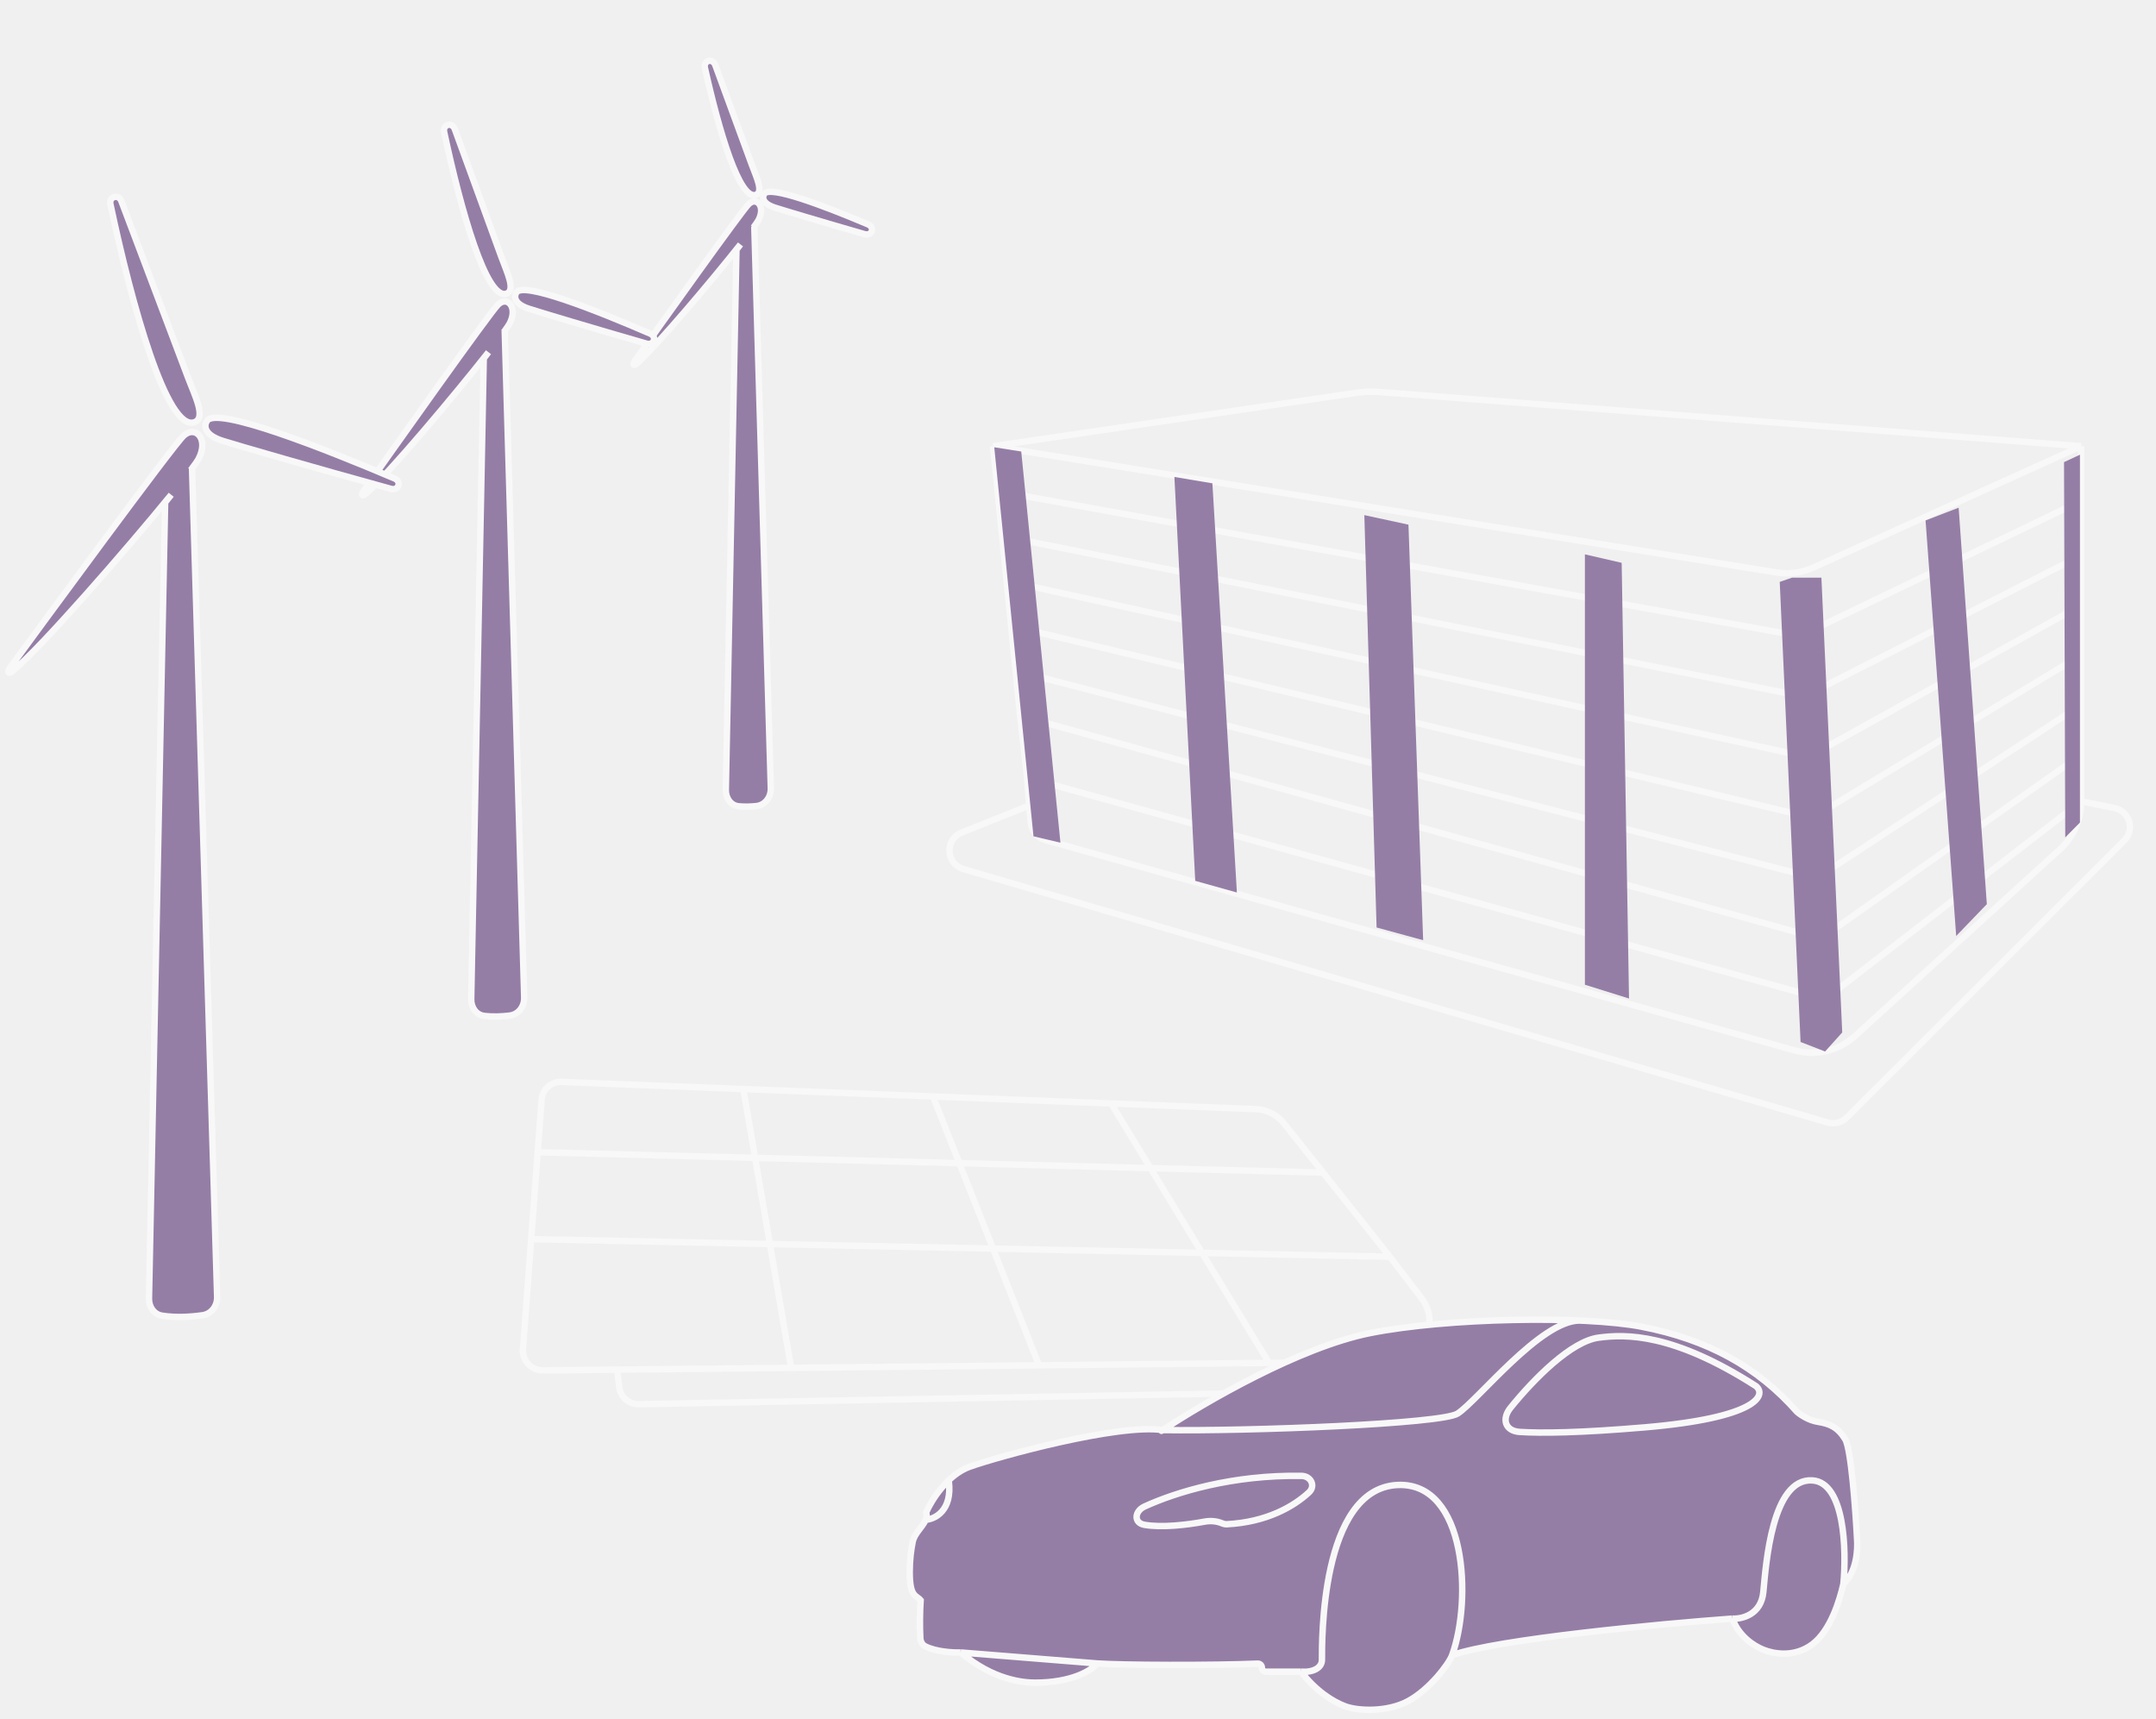
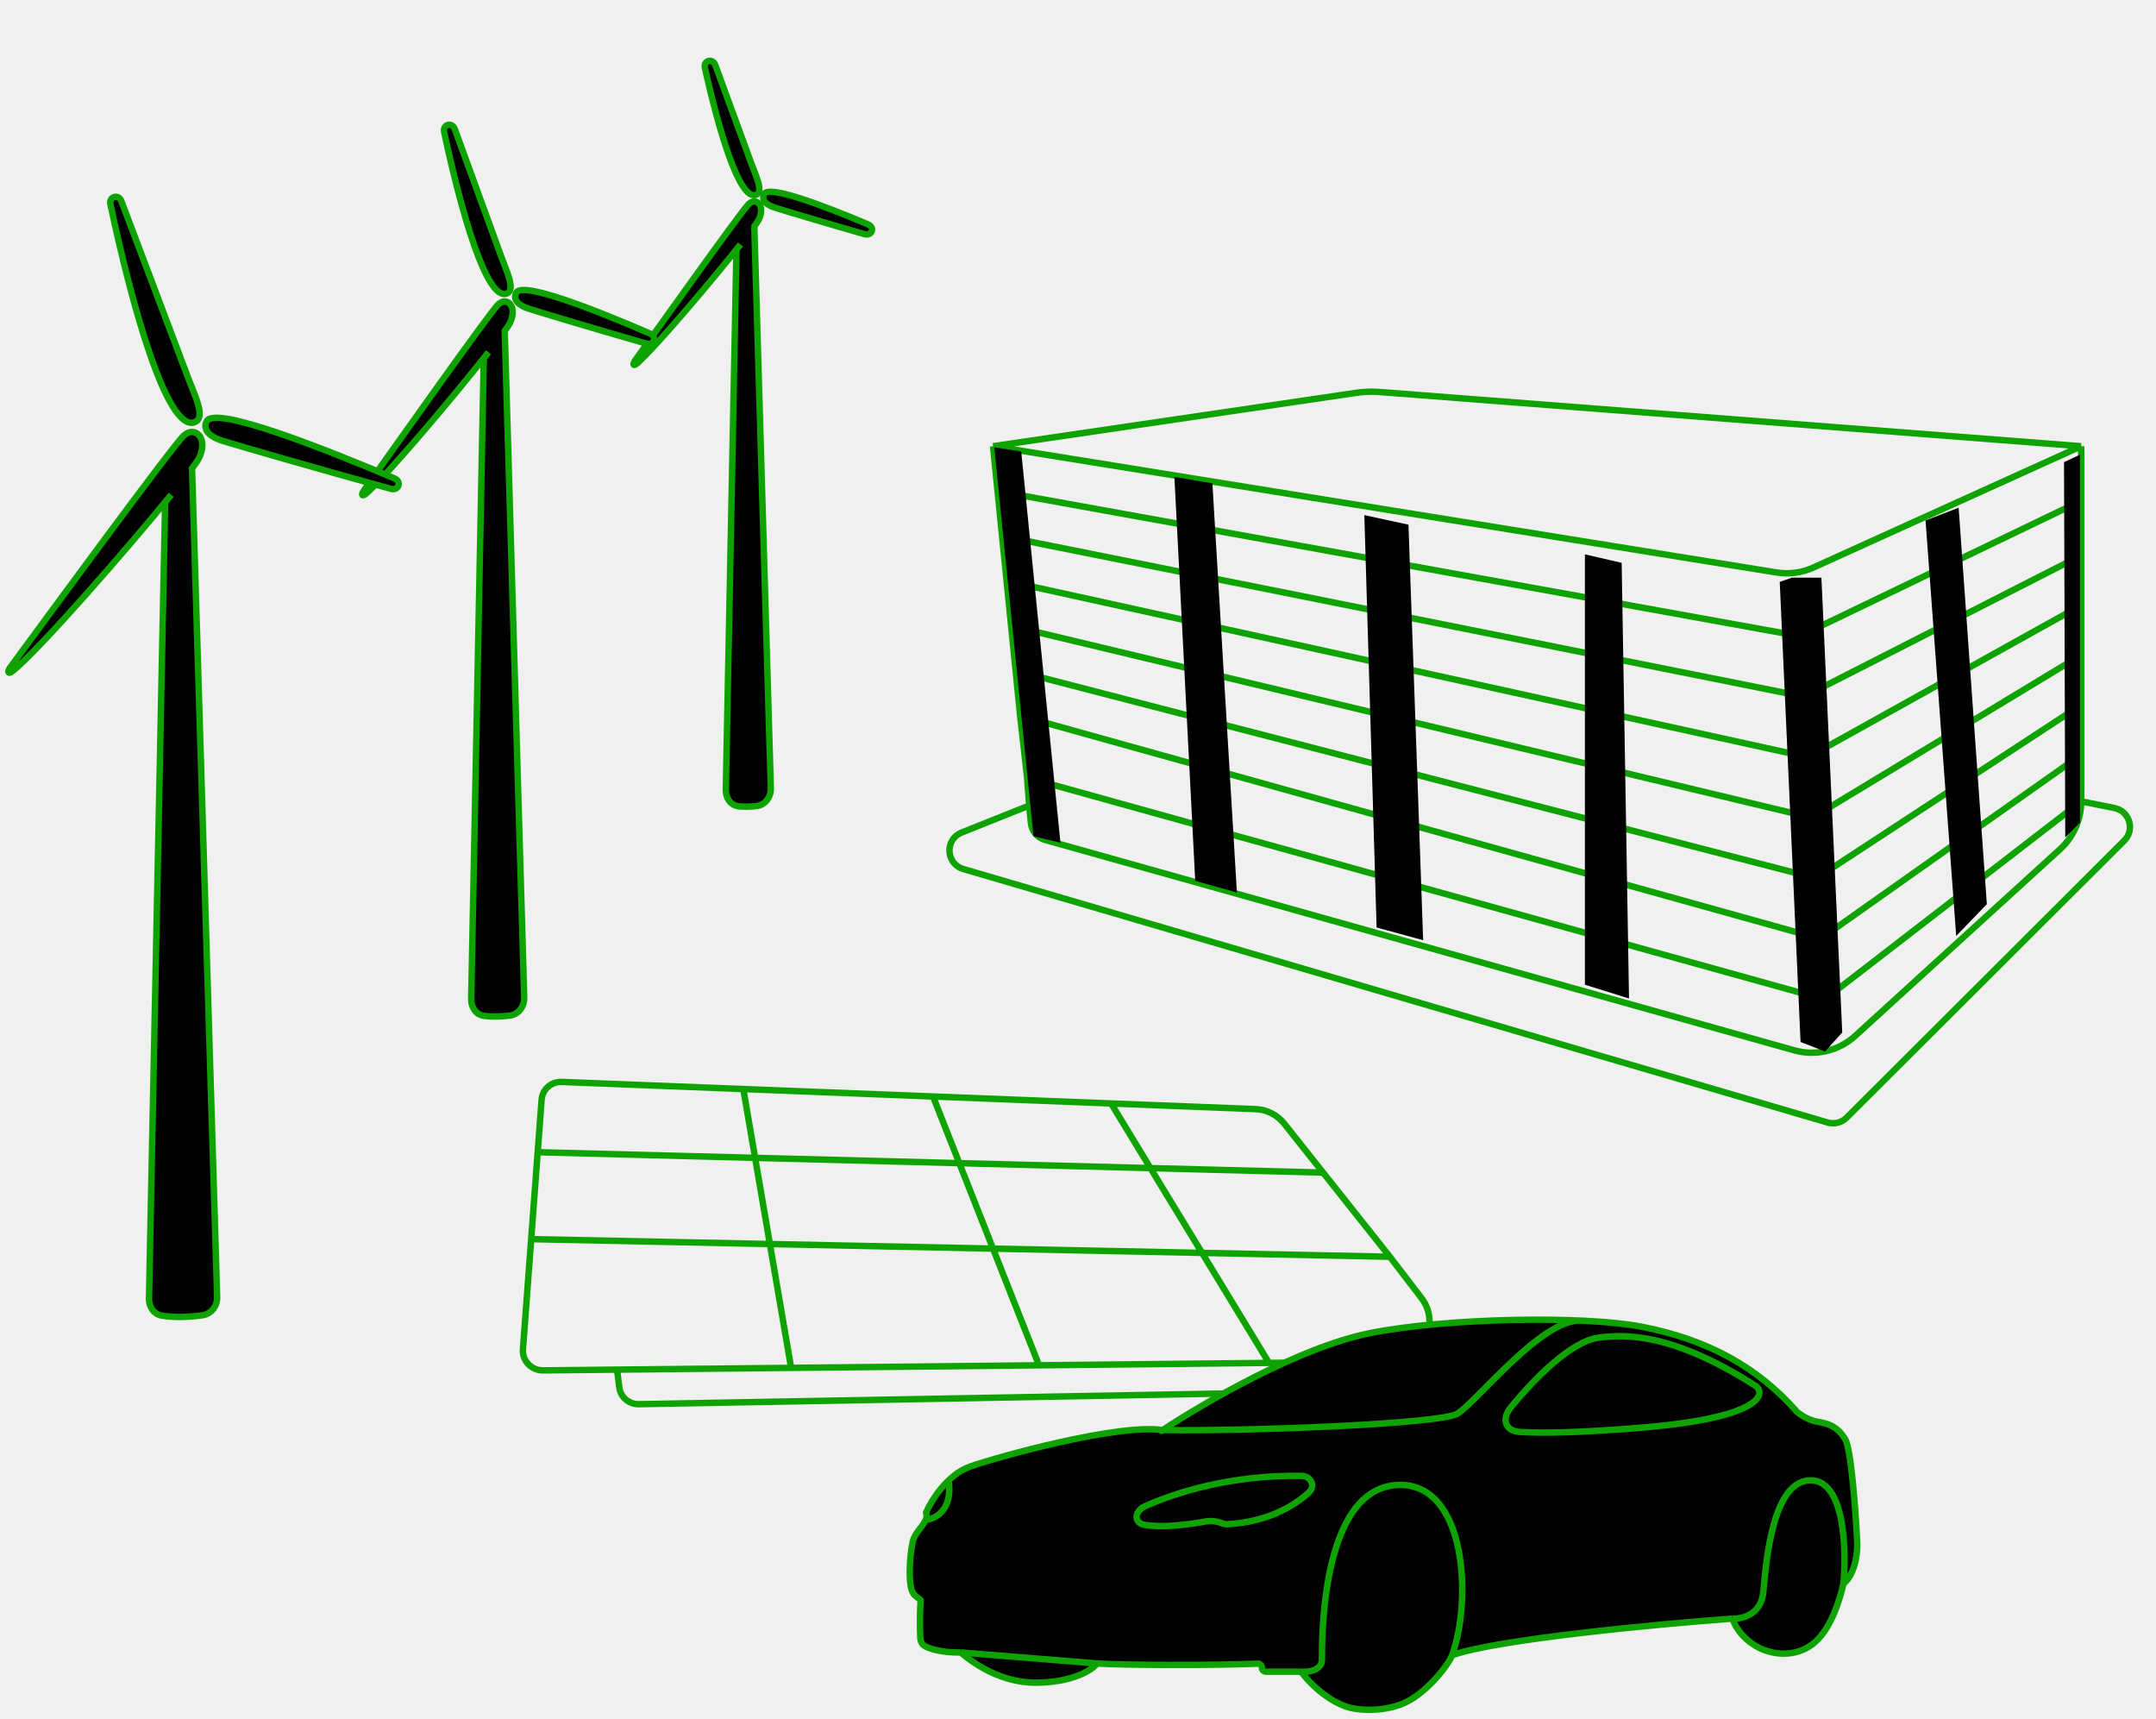
<svg xmlns="http://www.w3.org/2000/svg" width="335" height="267" viewBox="0 0 335 267" fill="none">
-   <g opacity="0.5">
-     <path d="M154.299 69.324L210.789 61.021C211.967 60.848 213.161 60.807 214.349 60.899L323.375 69.324M154.299 69.324L185.477 74.347L216.655 79.37L247.833 84.393L276.038 88.937C277.977 89.25 279.966 88.984 281.755 88.174L301.193 79.37L323.375 69.324M154.299 69.324L155.001 76.303M323.375 69.324V77.806M159.912 125.154L160.188 127.894C160.311 129.122 161.174 130.149 162.362 130.482L190.095 138.269L222.272 147.304L253.212 155.991L278.813 163.18C282.134 164.112 285.702 163.267 288.251 160.944L306.746 144.093L320.11 131.916C322.189 130.021 323.375 127.308 323.375 124.495V124.495M159.912 125.154L149.418 129.344C146.771 130.401 146.951 134.207 149.687 135.009L283.97 174.389C285.022 174.698 286.158 174.408 286.933 173.634L330.067 130.597C331.764 128.904 330.889 126.004 328.539 125.532L323.375 124.495M159.912 125.154L159.591 120.81M323.375 124.495V117.249M323.375 124.495L284.699 154.353C283.95 154.931 282.973 155.122 282.062 154.868L159.591 120.81M157.106 97.239L280.384 126.761C281.152 126.944 281.96 126.818 282.636 126.41L323.375 101.768M157.106 97.239L156.404 90.26M157.106 97.239L157.807 104.218M155.703 83.282L279.275 108.027C279.937 108.16 280.624 108.065 281.225 107.759L323.375 86.287M155.703 83.282L155.001 76.303M155.703 83.282L156.404 90.26M158.509 111.196L281.494 145.48C282.363 145.723 283.294 145.561 284.031 145.041L323.375 117.249M158.509 111.196L157.807 104.218M158.509 111.196L159.591 120.81M323.375 86.287V77.806M323.375 86.287V94.028M323.375 117.249V109.508M323.375 101.768V94.028M323.375 101.768V109.508M155.001 76.303L278.697 98.651C279.319 98.764 279.961 98.677 280.53 98.403L323.375 77.806M156.404 90.26L279.829 117.396C280.545 117.553 281.292 117.443 281.932 117.087L323.375 94.028M157.807 104.218L280.939 136.122C281.758 136.334 282.628 136.191 283.335 135.728L323.375 109.508" stroke="white" />
-     <path d="M158.679 70.148L154.49 69.489L160.583 129.93L164.771 130.918L158.679 70.148Z" fill="#3A0B5C" />
-     <path d="M188.381 75.088L182.479 74.1L185.716 136.846L192.189 138.658L188.381 75.088Z" fill="#3A0B5C" />
-     <path d="M218.845 81.511L211.991 80.029L213.895 144.093L221.13 146.069L218.845 81.511Z" fill="#3A0B5C" />
-     <path d="M251.975 87.44L246.263 86.123V152.986L253.117 155.127L251.975 87.44Z" fill="#3A0B5C" />
-     <path d="M278.44 89.746L276.536 90.404L279.773 161.879L283.581 163.361L286.247 160.397L283.01 89.746H278.44Z" fill="#3A0B5C" />
-     <path d="M320.899 130.094L320.709 71.795L323.184 70.642V127.789L320.899 130.094Z" fill="#3A0B5C" />
-     <path d="M304.335 78.876L299.194 80.853L303.954 145.41L308.714 140.47L304.335 78.876Z" fill="#3A0B5C" />
-     <path d="M117.205 35.179L119.771 122.456C119.812 123.843 118.894 125.091 117.514 125.233C116.664 125.321 115.716 125.354 114.793 125.268C113.532 125.151 112.754 123.977 112.779 122.711L114.43 38.783L115.055 37.971C110.595 43.605 102.189 53.549 99.062 56.393C98.417 56.98 98.21 56.666 98.716 55.956C102.191 51.068 115.302 32.664 116.346 31.688C117.551 30.562 118.966 32.026 117.873 34.165C117.765 34.378 117.488 34.786 117.076 35.346L117.205 35.179Z" fill="#3A0B5C" />
-     <path d="M117.436 30.272C114.909 31.133 111.745 20.491 109.531 10.57C109.266 9.385 110.728 8.979 111.146 10.118C113.577 16.749 116.394 24.432 116.781 25.494C117.477 27.409 118.709 29.839 117.436 30.272Z" fill="#3A0B5C" />
-     <path d="M120.387 32.251C121.689 32.675 127.907 34.531 134.321 36.375C135.492 36.711 135.991 35.328 134.869 34.854C127.852 31.889 119.611 28.777 118.748 30.111C118.46 30.556 118.311 31.575 120.387 32.251Z" fill="#3A0B5C" />
-     <path d="M117.205 35.179L119.771 122.456C119.812 123.843 118.894 125.091 117.514 125.233C116.664 125.321 115.716 125.354 114.793 125.268C113.532 125.151 112.754 123.977 112.779 122.711L114.43 38.783L115.055 37.971C110.595 43.605 102.189 53.549 99.062 56.393C98.417 56.98 98.21 56.666 98.716 55.956C102.191 51.068 115.302 32.664 116.346 31.688C117.551 30.562 118.966 32.026 117.873 34.165C117.765 34.378 117.488 34.786 117.076 35.346L117.205 35.179Z" stroke="white" />
-     <path d="M117.436 30.272C114.909 31.133 111.745 20.491 109.531 10.57C109.266 9.385 110.728 8.979 111.146 10.118C113.577 16.749 116.394 24.432 116.781 25.494C117.477 27.409 118.709 29.839 117.436 30.272Z" stroke="white" />
-     <path d="M120.387 32.251C121.689 32.675 127.907 34.531 134.321 36.375C135.492 36.711 135.991 35.328 134.869 34.854C127.852 31.889 119.611 28.777 118.748 30.111C118.46 30.556 118.311 31.575 120.387 32.251Z" stroke="white" />
-     <path d="M78.424 51.42L81.451 154.978C81.492 156.363 80.577 157.607 79.203 157.778C77.993 157.93 76.57 157.996 75.218 157.827C73.964 157.67 73.192 156.497 73.216 155.234L75.165 55.678L75.899 54.719C70.567 61.493 60.436 73.539 56.922 76.655C56.273 77.231 56.05 76.892 56.551 76.184C60.387 70.757 76.173 48.463 77.415 47.295C78.83 45.964 80.493 47.694 79.21 50.222C79.082 50.474 78.756 50.955 78.272 51.617L78.424 51.42Z" fill="#3A0B5C" />
-     <path d="M78.696 45.622C75.572 46.692 71.618 32.712 69.01 20.512C68.756 19.324 70.251 18.916 70.667 20.056C73.645 28.225 77.437 38.626 77.926 39.976C78.744 42.238 80.192 45.11 78.696 45.622Z" fill="#3A0B5C" />
-     <path d="M82.162 47.96C83.822 48.503 92.271 51.036 100.443 53.383C101.613 53.719 102.131 52.307 101.013 51.824C92.442 48.117 81.327 43.736 80.237 45.432C79.898 45.958 79.723 47.162 82.162 47.96Z" fill="#3A0B5C" />
-     <path d="M78.424 51.42L81.451 154.978C81.492 156.363 80.577 157.607 79.203 157.778C77.993 157.93 76.57 157.996 75.218 157.827C73.964 157.67 73.192 156.497 73.216 155.234L75.165 55.678L75.899 54.719C70.567 61.493 60.436 73.539 56.922 76.655C56.273 77.231 56.05 76.892 56.551 76.184C60.387 70.757 76.173 48.463 77.415 47.295C78.83 45.964 80.493 47.694 79.21 50.222C79.082 50.474 78.756 50.955 78.272 51.617L78.424 51.42Z" stroke="white" />
-     <path d="M78.696 45.622C75.572 46.692 71.618 32.712 69.01 20.512C68.756 19.324 70.251 18.916 70.667 20.056C73.645 28.225 77.437 38.626 77.926 39.976C78.744 42.238 80.192 45.11 78.696 45.622Z" stroke="white" />
-     <path d="M82.162 47.96C83.822 48.503 92.271 51.036 100.443 53.383C101.613 53.719 102.131 52.307 101.013 51.824C92.442 48.117 81.327 43.736 80.237 45.432C79.898 45.958 79.723 47.162 82.162 47.96Z" stroke="white" />
-     <path d="M29.839 72.783L33.739 201.489C33.781 202.886 32.854 204.134 31.472 204.334C29.64 204.6 27.305 204.743 25.171 204.4C23.91 204.198 23.124 203.018 23.15 201.741L25.658 78.053L26.6 76.866C19.615 85.429 6.207 100.799 1.981 104.247C1.289 104.812 1.058 104.421 1.585 103.7C6.136 97.487 26.929 69.143 28.545 67.677C30.36 66.031 32.494 68.172 30.847 71.301C30.683 71.612 30.265 72.208 29.645 73.028L29.839 72.783Z" fill="#3A0B5C" />
-     <path d="M30.188 65.607C25.929 67.014 20.468 47.384 17.154 31.717C16.904 30.533 18.428 30.102 18.856 31.234C22.77 41.591 28.515 56.794 29.2 58.62C30.25 61.419 32.106 64.974 30.188 65.607Z" fill="#3A0B5C" />
-     <path d="M34.635 68.501C36.945 69.231 49.517 72.862 60.755 75.95C61.932 76.274 62.445 74.814 61.321 74.337C50.124 69.587 33.673 63.109 32.164 65.372C31.73 66.023 31.506 67.513 34.635 68.501Z" fill="#3A0B5C" />
-     <path d="M29.839 72.783L33.739 201.489C33.781 202.886 32.854 204.134 31.472 204.334C29.64 204.6 27.305 204.743 25.171 204.4C23.91 204.198 23.124 203.018 23.15 201.741L25.658 78.053L26.6 76.866C19.615 85.429 6.207 100.799 1.981 104.247C1.289 104.812 1.058 104.421 1.585 103.7C6.136 97.487 26.929 69.143 28.545 67.677C30.36 66.031 32.494 68.172 30.847 71.301C30.683 71.612 30.265 72.208 29.645 73.028L29.839 72.783Z" stroke="white" />
-     <path d="M30.188 65.607C25.929 67.014 20.468 47.384 17.154 31.717C16.904 30.533 18.428 30.102 18.856 31.234C22.77 41.591 28.515 56.794 29.2 58.62C30.25 61.419 32.106 64.974 30.188 65.607Z" stroke="white" />
-     <path d="M34.635 68.501C36.945 69.231 49.517 72.862 60.755 75.95C61.932 76.274 62.445 74.814 61.321 74.337C50.124 69.587 33.673 63.109 32.164 65.372C31.73 66.023 31.506 67.513 34.635 68.501Z" stroke="white" />
-     <path d="M115.496 169.192L87.263 168.086C85.649 168.023 84.275 169.249 84.154 170.86L83.545 179.006M115.496 169.192L122.907 212.396M115.496 169.192L144.975 170.347M144.975 170.347L161.444 212.111M144.975 170.347L172.643 171.432M172.643 171.432L195.088 172.311C196.835 172.38 198.466 173.207 199.553 174.577L205.581 182.173M172.643 171.432L197.181 211.74M83.545 179.006L205.581 182.173M83.545 179.006L82.535 192.511M205.581 182.173L215.956 195.247M215.956 195.247L82.535 192.511M215.956 195.247L220.876 201.675C223.845 205.555 221.18 211.167 216.297 211.319L205.581 211.652M82.535 192.511L81.241 209.803V209.803C81.241 211.526 82.647 212.918 84.37 212.9L134.106 212.396L168.855 212.034L205.581 211.652M95.898 212.932L96.223 215.526C96.413 217.048 97.721 218.181 99.254 218.153L202.371 216.272C203.842 216.246 205.076 215.157 205.286 213.701L205.581 211.652" stroke="white" />
-     <path d="M212.9 207.105C221.618 205.368 235.221 204.722 245.422 205.159C249.253 205.323 252.605 205.64 255.038 206.109C265.36 208.1 273.108 212.394 279.217 219.332C279.688 219.758 281.016 220.671 282.469 220.896C284.307 221.18 285.58 221.749 286.711 223.597C287.616 225.076 288.314 234.545 288.549 239.095C288.691 240.706 288.464 244.355 286.428 246.061C285.863 248.573 284.449 253.312 281.621 255.445C278.793 257.578 275.54 256.924 273.985 256.298C272.43 255.672 270.167 254.165 269.178 251.464C257.63 252.317 232.753 254.649 225.626 257.151C225.108 258.573 222.091 262.492 218.839 264.26C215.587 266.028 211.062 265.824 209.083 265.113C207.103 264.402 204.417 262.668 202.154 259.71H201.164H196.698C196.354 259.71 196.074 259.431 196.074 259.086C196.074 258.729 195.776 258.445 195.42 258.46C188.26 258.759 174.319 258.706 170.481 258.431C169.632 259.521 166.521 261.416 160.865 261.416C159.027 261.416 154.361 261.047 149.271 256.725C148.01 256.765 145.39 256.609 143.749 255.762C143.272 255.516 143.025 255.001 142.999 254.465C142.91 252.627 142.927 250.464 143.049 248.62C142.342 247.767 141.352 248.194 141.352 244.213C141.352 242.315 141.577 240.708 141.813 239.546C142.081 238.22 143.277 237.339 143.84 236.109C143.992 235.777 144.039 235.398 143.897 234.971C144.699 233.123 147.178 229.114 150.685 227.863C155.068 226.299 173.787 221.142 180.661 222.175C187.225 217.838 201.956 209.285 212.9 207.105Z" fill="#3A0B5C" />
-     <path d="M180.661 222.175C180.679 222.163 180.643 222.188 180.661 222.175ZM180.661 222.175C173.787 221.142 155.068 226.299 150.685 227.863C147.178 229.114 144.699 233.123 143.897 234.971C144.039 235.398 143.992 235.777 143.84 236.109M180.661 222.175C181.15 221.834 180.057 222.575 180.661 222.175ZM180.661 222.175C187.225 217.838 201.956 209.285 212.9 207.105C224.891 204.716 246.126 204.391 255.038 206.109C265.36 208.1 273.108 212.394 279.217 219.332C279.688 219.758 281.016 220.671 282.469 220.896C284.307 221.18 285.58 221.749 286.711 223.597C287.616 225.076 288.314 234.545 288.549 239.095C288.691 240.706 288.464 244.355 286.428 246.061M180.661 222.175C194.33 222.37 223.986 221.209 226.475 219.616C229.586 217.626 239.342 205.159 245.422 205.159M286.428 246.061C285.863 248.573 284.449 253.312 281.621 255.445C278.793 257.578 275.54 256.924 273.985 256.298C272.43 255.672 270.167 254.165 269.178 251.464M286.428 246.061C286.92 240.848 286.647 230.336 281.621 229.995C275.337 229.569 274.409 242.933 273.985 247.341C273.646 250.867 270.639 251.559 269.178 251.464M269.178 251.464C257.63 252.317 232.753 254.649 225.626 257.151M225.626 257.151C225.108 258.573 222.091 262.492 218.839 264.26C215.587 266.028 211.062 265.824 209.083 265.113C207.103 264.402 204.417 262.668 202.154 259.71M225.626 257.151C228.737 248.62 227.889 230.198 217.142 230.706C205.124 231.275 205.406 255.303 205.406 257.862C205.406 259.142 203.992 259.852 202.154 259.71M202.154 259.71H201.164H196.698C196.354 259.71 196.074 259.431 196.074 259.086V259.086C196.074 258.729 195.776 258.445 195.42 258.46C188.26 258.759 174.319 258.706 170.481 258.431M170.481 258.431C169.632 259.521 166.521 261.416 160.865 261.416C159.027 261.416 154.361 261.047 149.271 256.725M170.481 258.431L149.271 256.725M149.271 256.725C148.01 256.765 145.39 256.609 143.749 255.762C143.272 255.516 143.025 255.001 142.999 254.465C142.91 252.627 142.927 250.464 143.049 248.62C142.342 247.767 141.352 248.194 141.352 244.213C141.352 242.315 141.577 240.708 141.813 239.546C142.081 238.22 143.277 237.339 143.84 236.109V236.109M143.84 236.109C145.273 236.014 147.998 234.687 147.432 230.137M248.392 207.816C244.147 208.385 238.413 214.132 234.711 218.703C233.292 220.455 233.869 222.318 236.119 222.462C239.499 222.677 245.527 222.61 255.603 221.749C272.91 220.27 274.551 216.773 272.854 215.351C259.987 207.105 252.634 207.247 248.392 207.816ZM189.927 236.673V236.673C190.157 236.77 190.408 236.816 190.657 236.802C196.82 236.477 201.003 234.057 203.38 231.86C204.462 230.86 203.7 229.315 202.228 229.291C191.507 229.113 182.757 231.802 177.847 234.048C176.266 234.771 176.122 236.607 177.837 236.898C180.537 237.356 184.392 236.916 187.15 236.402C188.085 236.228 189.051 236.306 189.927 236.673Z" stroke="white" />
-   </g>
+   <path d="M154.299 69.324L210.789 61.021C211.967 60.848 213.161 60.807 214.349 60.899L323.375 69.324M154.299 69.324L185.477 74.347L216.655 79.37L247.833 84.393L276.038 88.937C277.977 89.25 279.966 88.984 281.755 88.174L301.193 79.37L323.375 69.324M154.299 69.324L155.001 76.303M323.375 69.324V77.806M159.912 125.154L160.188 127.894C160.311 129.122 161.174 130.149 162.362 130.482L190.095 138.269L222.272 147.304L253.212 155.991L278.813 163.18C282.134 164.112 285.702 163.267 288.251 160.944L306.746 144.093L320.11 131.916C322.189 130.021 323.375 127.308 323.375 124.495V124.495M159.912 125.154L149.418 129.344C146.771 130.401 146.951 134.207 149.687 135.009L283.97 174.389C285.022 174.698 286.158 174.408 286.933 173.634L330.067 130.597C331.764 128.904 330.889 126.004 328.539 125.532L323.375 124.495M159.912 125.154L159.591 120.81M323.375 124.495V117.249M323.375 124.495L284.699 154.353C283.95 154.931 282.973 155.122 282.062 154.868L159.591 120.81M157.106 97.239L280.384 126.761C281.152 126.944 281.96 126.818 282.636 126.41L323.375 101.768M157.106 97.239L156.404 90.26M157.106 97.239L157.807 104.218M155.703 83.282L279.275 108.027C279.937 108.16 280.624 108.065 281.225 107.759L323.375 86.287M155.703 83.282L155.001 76.303M155.703 83.282L156.404 90.26M158.509 111.196L281.494 145.48C282.363 145.723 283.294 145.561 284.031 145.041L323.375 117.249M158.509 111.196L157.807 104.218M158.509 111.196L159.591 120.81M323.375 86.287V77.806M323.375 86.287V94.028M323.375 117.249V109.508M323.375 101.768V94.028M323.375 101.768V109.508M155.001 76.303L278.697 98.651C279.319 98.764 279.961 98.677 280.53 98.403L323.375 77.806M156.404 90.26L279.829 117.396C280.545 117.553 281.292 117.443 281.932 117.087L323.375 94.028M157.807 104.218L280.939 136.122C281.758 136.334 282.628 136.191 283.335 135.728L323.375 109.508" stroke="#0EA300" />
+   <path d="M158.679 70.148L154.49 69.489L160.583 129.93L164.771 130.918L158.679 70.148Z" fill="black" />
+   <path d="M188.381 75.088L182.479 74.1L185.716 136.846L192.189 138.658L188.381 75.088Z" fill="black" />
+   <path d="M218.845 81.511L211.991 80.029L213.895 144.093L221.13 146.069L218.845 81.511Z" fill="black" />
+   <path d="M251.975 87.44L246.263 86.123V152.986L253.117 155.127L251.975 87.44Z" fill="black" />
+   <path d="M278.44 89.746L276.536 90.404L279.773 161.879L283.581 163.361L286.247 160.397L283.01 89.746H278.44Z" fill="black" />
+   <path d="M320.899 130.094L320.709 71.795L323.184 70.642V127.789L320.899 130.094Z" fill="black" />
+   <path d="M304.335 78.876L299.194 80.853L303.954 145.41L308.714 140.47L304.335 78.876Z" fill="black" />
+   <path d="M117.205 35.179L119.771 122.456C119.812 123.843 118.894 125.091 117.514 125.233C116.664 125.321 115.716 125.354 114.793 125.268C113.532 125.151 112.754 123.977 112.779 122.711L114.43 38.783L115.055 37.971C110.595 43.605 102.189 53.549 99.062 56.393C98.417 56.98 98.21 56.666 98.716 55.956C102.191 51.068 115.302 32.664 116.346 31.688C117.551 30.562 118.966 32.026 117.873 34.165C117.765 34.378 117.488 34.786 117.076 35.346L117.205 35.179Z" fill="black" />
+   <path d="M117.436 30.272C114.909 31.133 111.745 20.491 109.531 10.57C109.266 9.385 110.728 8.979 111.146 10.118C113.577 16.749 116.394 24.432 116.781 25.494C117.477 27.409 118.709 29.839 117.436 30.272Z" fill="black" />
+   <path d="M120.387 32.251C121.689 32.675 127.907 34.531 134.321 36.375C135.492 36.711 135.991 35.328 134.869 34.854C127.852 31.889 119.611 28.777 118.748 30.111C118.46 30.556 118.311 31.575 120.387 32.251Z" fill="black" />
+   <path d="M117.205 35.179L119.771 122.456C119.812 123.843 118.894 125.091 117.514 125.233C116.664 125.321 115.716 125.354 114.793 125.268C113.532 125.151 112.754 123.977 112.779 122.711L114.43 38.783L115.055 37.971C110.595 43.605 102.189 53.549 99.062 56.393C98.417 56.98 98.21 56.666 98.716 55.956C102.191 51.068 115.302 32.664 116.346 31.688C117.551 30.562 118.966 32.026 117.873 34.165C117.765 34.378 117.488 34.786 117.076 35.346L117.205 35.179Z" stroke="#0EA300" />
+   <path d="M117.436 30.272C114.909 31.133 111.745 20.491 109.531 10.57C109.266 9.385 110.728 8.979 111.146 10.118C113.577 16.749 116.394 24.432 116.781 25.494C117.477 27.409 118.709 29.839 117.436 30.272Z" stroke="#0EA300" />
+   <path d="M120.387 32.251C121.689 32.675 127.907 34.531 134.321 36.375C135.492 36.711 135.991 35.328 134.869 34.854C127.852 31.889 119.611 28.777 118.748 30.111C118.46 30.556 118.311 31.575 120.387 32.251Z" stroke="#0EA300" />
+   <path d="M78.424 51.42L81.451 154.978C81.492 156.363 80.577 157.607 79.203 157.778C77.993 157.93 76.57 157.996 75.218 157.827C73.964 157.67 73.192 156.497 73.216 155.234L75.165 55.678L75.899 54.719C70.567 61.493 60.436 73.539 56.922 76.655C56.273 77.231 56.05 76.892 56.551 76.184C60.387 70.757 76.173 48.463 77.415 47.295C78.83 45.964 80.493 47.694 79.21 50.222C79.082 50.474 78.756 50.955 78.272 51.617L78.424 51.42Z" fill="black" />
+   <path d="M78.696 45.622C75.572 46.692 71.618 32.712 69.01 20.512C68.756 19.324 70.251 18.916 70.667 20.056C73.645 28.225 77.437 38.626 77.926 39.976C78.744 42.238 80.192 45.11 78.696 45.622Z" fill="black" />
+   <path d="M82.162 47.96C83.822 48.503 92.271 51.036 100.443 53.383C101.613 53.719 102.131 52.307 101.013 51.824C92.442 48.117 81.327 43.736 80.237 45.432C79.898 45.958 79.723 47.162 82.162 47.96Z" fill="black" />
+   <path d="M78.424 51.42L81.451 154.978C81.492 156.363 80.577 157.607 79.203 157.778C77.993 157.93 76.57 157.996 75.218 157.827C73.964 157.67 73.192 156.497 73.216 155.234L75.165 55.678L75.899 54.719C70.567 61.493 60.436 73.539 56.922 76.655C56.273 77.231 56.05 76.892 56.551 76.184C60.387 70.757 76.173 48.463 77.415 47.295C78.83 45.964 80.493 47.694 79.21 50.222C79.082 50.474 78.756 50.955 78.272 51.617L78.424 51.42Z" stroke="#0EA300" />
+   <path d="M78.696 45.622C75.572 46.692 71.618 32.712 69.01 20.512C68.756 19.324 70.251 18.916 70.667 20.056C73.645 28.225 77.437 38.626 77.926 39.976C78.744 42.238 80.192 45.11 78.696 45.622Z" stroke="#0EA300" />
+   <path d="M82.162 47.96C83.822 48.503 92.271 51.036 100.443 53.383C101.613 53.719 102.131 52.307 101.013 51.824C92.442 48.117 81.327 43.736 80.237 45.432C79.898 45.958 79.723 47.162 82.162 47.96Z" stroke="#0EA300" />
+   <path d="M29.839 72.783L33.739 201.489C33.781 202.886 32.854 204.134 31.472 204.334C29.64 204.6 27.305 204.743 25.171 204.4C23.91 204.198 23.124 203.018 23.15 201.741L25.658 78.053L26.6 76.866C19.615 85.429 6.207 100.799 1.981 104.247C1.289 104.812 1.058 104.421 1.585 103.7C6.136 97.487 26.929 69.143 28.545 67.677C30.36 66.031 32.494 68.172 30.847 71.301C30.683 71.612 30.265 72.208 29.645 73.028L29.839 72.783Z" fill="black" />
+   <path d="M30.188 65.607C25.929 67.014 20.468 47.384 17.154 31.717C16.904 30.533 18.428 30.102 18.856 31.234C22.77 41.591 28.515 56.794 29.2 58.62C30.25 61.419 32.106 64.974 30.188 65.607Z" fill="black" />
+   <path d="M34.635 68.501C36.945 69.231 49.517 72.862 60.755 75.95C61.932 76.274 62.445 74.814 61.321 74.337C50.124 69.587 33.673 63.109 32.164 65.372C31.73 66.023 31.506 67.513 34.635 68.501Z" fill="black" />
+   <path d="M29.839 72.783L33.739 201.489C33.781 202.886 32.854 204.134 31.472 204.334C29.64 204.6 27.305 204.743 25.171 204.4C23.91 204.198 23.124 203.018 23.15 201.741L25.658 78.053L26.6 76.866C19.615 85.429 6.207 100.799 1.981 104.247C1.289 104.812 1.058 104.421 1.585 103.7C6.136 97.487 26.929 69.143 28.545 67.677C30.36 66.031 32.494 68.172 30.847 71.301C30.683 71.612 30.265 72.208 29.645 73.028L29.839 72.783Z" stroke="#0EA300" />
+   <path d="M30.188 65.607C25.929 67.014 20.468 47.384 17.154 31.717C16.904 30.533 18.428 30.102 18.856 31.234C22.77 41.591 28.515 56.794 29.2 58.62C30.25 61.419 32.106 64.974 30.188 65.607Z" stroke="#0EA300" />
+   <path d="M34.635 68.501C36.945 69.231 49.517 72.862 60.755 75.95C61.932 76.274 62.445 74.814 61.321 74.337C50.124 69.587 33.673 63.109 32.164 65.372C31.73 66.023 31.506 67.513 34.635 68.501Z" stroke="#0EA300" />
+   <path d="M115.496 169.192L87.263 168.086C85.649 168.023 84.275 169.249 84.154 170.86L83.545 179.006M115.496 169.192L122.907 212.396M115.496 169.192L144.975 170.347M144.975 170.347L161.444 212.111M144.975 170.347L172.643 171.432M172.643 171.432L195.088 172.311C196.835 172.38 198.466 173.207 199.553 174.577L205.581 182.173M172.643 171.432L197.181 211.74M83.545 179.006L205.581 182.173M83.545 179.006L82.535 192.511M205.581 182.173L215.956 195.247M215.956 195.247L82.535 192.511M215.956 195.247L220.876 201.675C223.845 205.555 221.18 211.167 216.297 211.319L205.581 211.652M82.535 192.511L81.241 209.803V209.803C81.241 211.526 82.647 212.918 84.37 212.9L134.106 212.396L168.855 212.034L205.581 211.652M95.898 212.932L96.223 215.526C96.413 217.048 97.721 218.181 99.254 218.153L202.371 216.272C203.842 216.246 205.076 215.157 205.286 213.701L205.581 211.652" stroke="#0EA300" />
+   <path d="M212.9 207.105C221.618 205.368 235.221 204.722 245.422 205.159C249.253 205.323 252.605 205.64 255.038 206.109C265.36 208.1 273.108 212.394 279.217 219.332C279.688 219.758 281.016 220.671 282.469 220.896C284.307 221.18 285.58 221.749 286.711 223.597C287.616 225.076 288.314 234.545 288.549 239.095C288.691 240.706 288.464 244.355 286.428 246.061C285.863 248.573 284.449 253.312 281.621 255.445C278.793 257.578 275.54 256.924 273.985 256.298C272.43 255.672 270.167 254.165 269.178 251.464C257.63 252.317 232.753 254.649 225.626 257.151C225.108 258.573 222.091 262.492 218.839 264.26C215.587 266.028 211.062 265.824 209.083 265.113C207.103 264.402 204.417 262.668 202.154 259.71H201.164H196.698C196.354 259.71 196.074 259.431 196.074 259.086C196.074 258.729 195.776 258.445 195.42 258.46C188.26 258.759 174.319 258.706 170.481 258.431C169.632 259.521 166.521 261.416 160.865 261.416C159.027 261.416 154.361 261.047 149.271 256.725C148.01 256.765 145.39 256.609 143.749 255.762C143.272 255.516 143.025 255.001 142.999 254.465C142.91 252.627 142.927 250.464 143.049 248.62C142.342 247.767 141.352 248.194 141.352 244.213C141.352 242.315 141.577 240.708 141.813 239.546C142.081 238.22 143.277 237.339 143.84 236.109C143.992 235.777 144.039 235.398 143.897 234.971C144.699 233.123 147.178 229.114 150.685 227.863C155.068 226.299 173.787 221.142 180.661 222.175C187.225 217.838 201.956 209.285 212.9 207.105Z" fill="black" />
+   <path d="M180.661 222.175C180.679 222.163 180.643 222.188 180.661 222.175ZM180.661 222.175C173.787 221.142 155.068 226.299 150.685 227.863C147.178 229.114 144.699 233.123 143.897 234.971C144.039 235.398 143.992 235.777 143.84 236.109M180.661 222.175C181.15 221.834 180.057 222.575 180.661 222.175ZM180.661 222.175C187.225 217.838 201.956 209.285 212.9 207.105C224.891 204.716 246.126 204.391 255.038 206.109C265.36 208.1 273.108 212.394 279.217 219.332C279.688 219.758 281.016 220.671 282.469 220.896C284.307 221.18 285.58 221.749 286.711 223.597C287.616 225.076 288.314 234.545 288.549 239.095C288.691 240.706 288.464 244.355 286.428 246.061M180.661 222.175C194.33 222.37 223.986 221.209 226.475 219.616C229.586 217.626 239.342 205.159 245.422 205.159M286.428 246.061C285.863 248.573 284.449 253.312 281.621 255.445C278.793 257.578 275.54 256.924 273.985 256.298C272.43 255.672 270.167 254.165 269.178 251.464M286.428 246.061C286.92 240.848 286.647 230.336 281.621 229.995C275.337 229.569 274.409 242.933 273.985 247.341C273.646 250.867 270.639 251.559 269.178 251.464M269.178 251.464C257.63 252.317 232.753 254.649 225.626 257.151M225.626 257.151C225.108 258.573 222.091 262.492 218.839 264.26C215.587 266.028 211.062 265.824 209.083 265.113C207.103 264.402 204.417 262.668 202.154 259.71M225.626 257.151C228.737 248.62 227.889 230.198 217.142 230.706C205.124 231.275 205.406 255.303 205.406 257.862C205.406 259.142 203.992 259.852 202.154 259.71M202.154 259.71H201.164H196.698C196.354 259.71 196.074 259.431 196.074 259.086V259.086C196.074 258.729 195.776 258.445 195.42 258.46C188.26 258.759 174.319 258.706 170.481 258.431M170.481 258.431C169.632 259.521 166.521 261.416 160.865 261.416C159.027 261.416 154.361 261.047 149.271 256.725M170.481 258.431L149.271 256.725M149.271 256.725C148.01 256.765 145.39 256.609 143.749 255.762C143.272 255.516 143.025 255.001 142.999 254.465C142.91 252.627 142.927 250.464 143.049 248.62C142.342 247.767 141.352 248.194 141.352 244.213C141.352 242.315 141.577 240.708 141.813 239.546C142.081 238.22 143.277 237.339 143.84 236.109V236.109M143.84 236.109C145.273 236.014 147.998 234.687 147.432 230.137M248.392 207.816C244.147 208.385 238.413 214.132 234.711 218.703C233.292 220.455 233.869 222.318 236.119 222.462C239.499 222.677 245.527 222.61 255.603 221.749C272.91 220.27 274.551 216.773 272.854 215.351C259.987 207.105 252.634 207.247 248.392 207.816ZM189.927 236.673V236.673C190.157 236.77 190.408 236.816 190.657 236.802C196.82 236.477 201.003 234.057 203.38 231.86C204.462 230.86 203.7 229.315 202.228 229.291C191.507 229.113 182.757 231.802 177.847 234.048C176.266 234.771 176.122 236.607 177.837 236.898C180.537 237.356 184.392 236.916 187.15 236.402C188.085 236.228 189.051 236.306 189.927 236.673Z" stroke="#0EA300" />
</svg>
